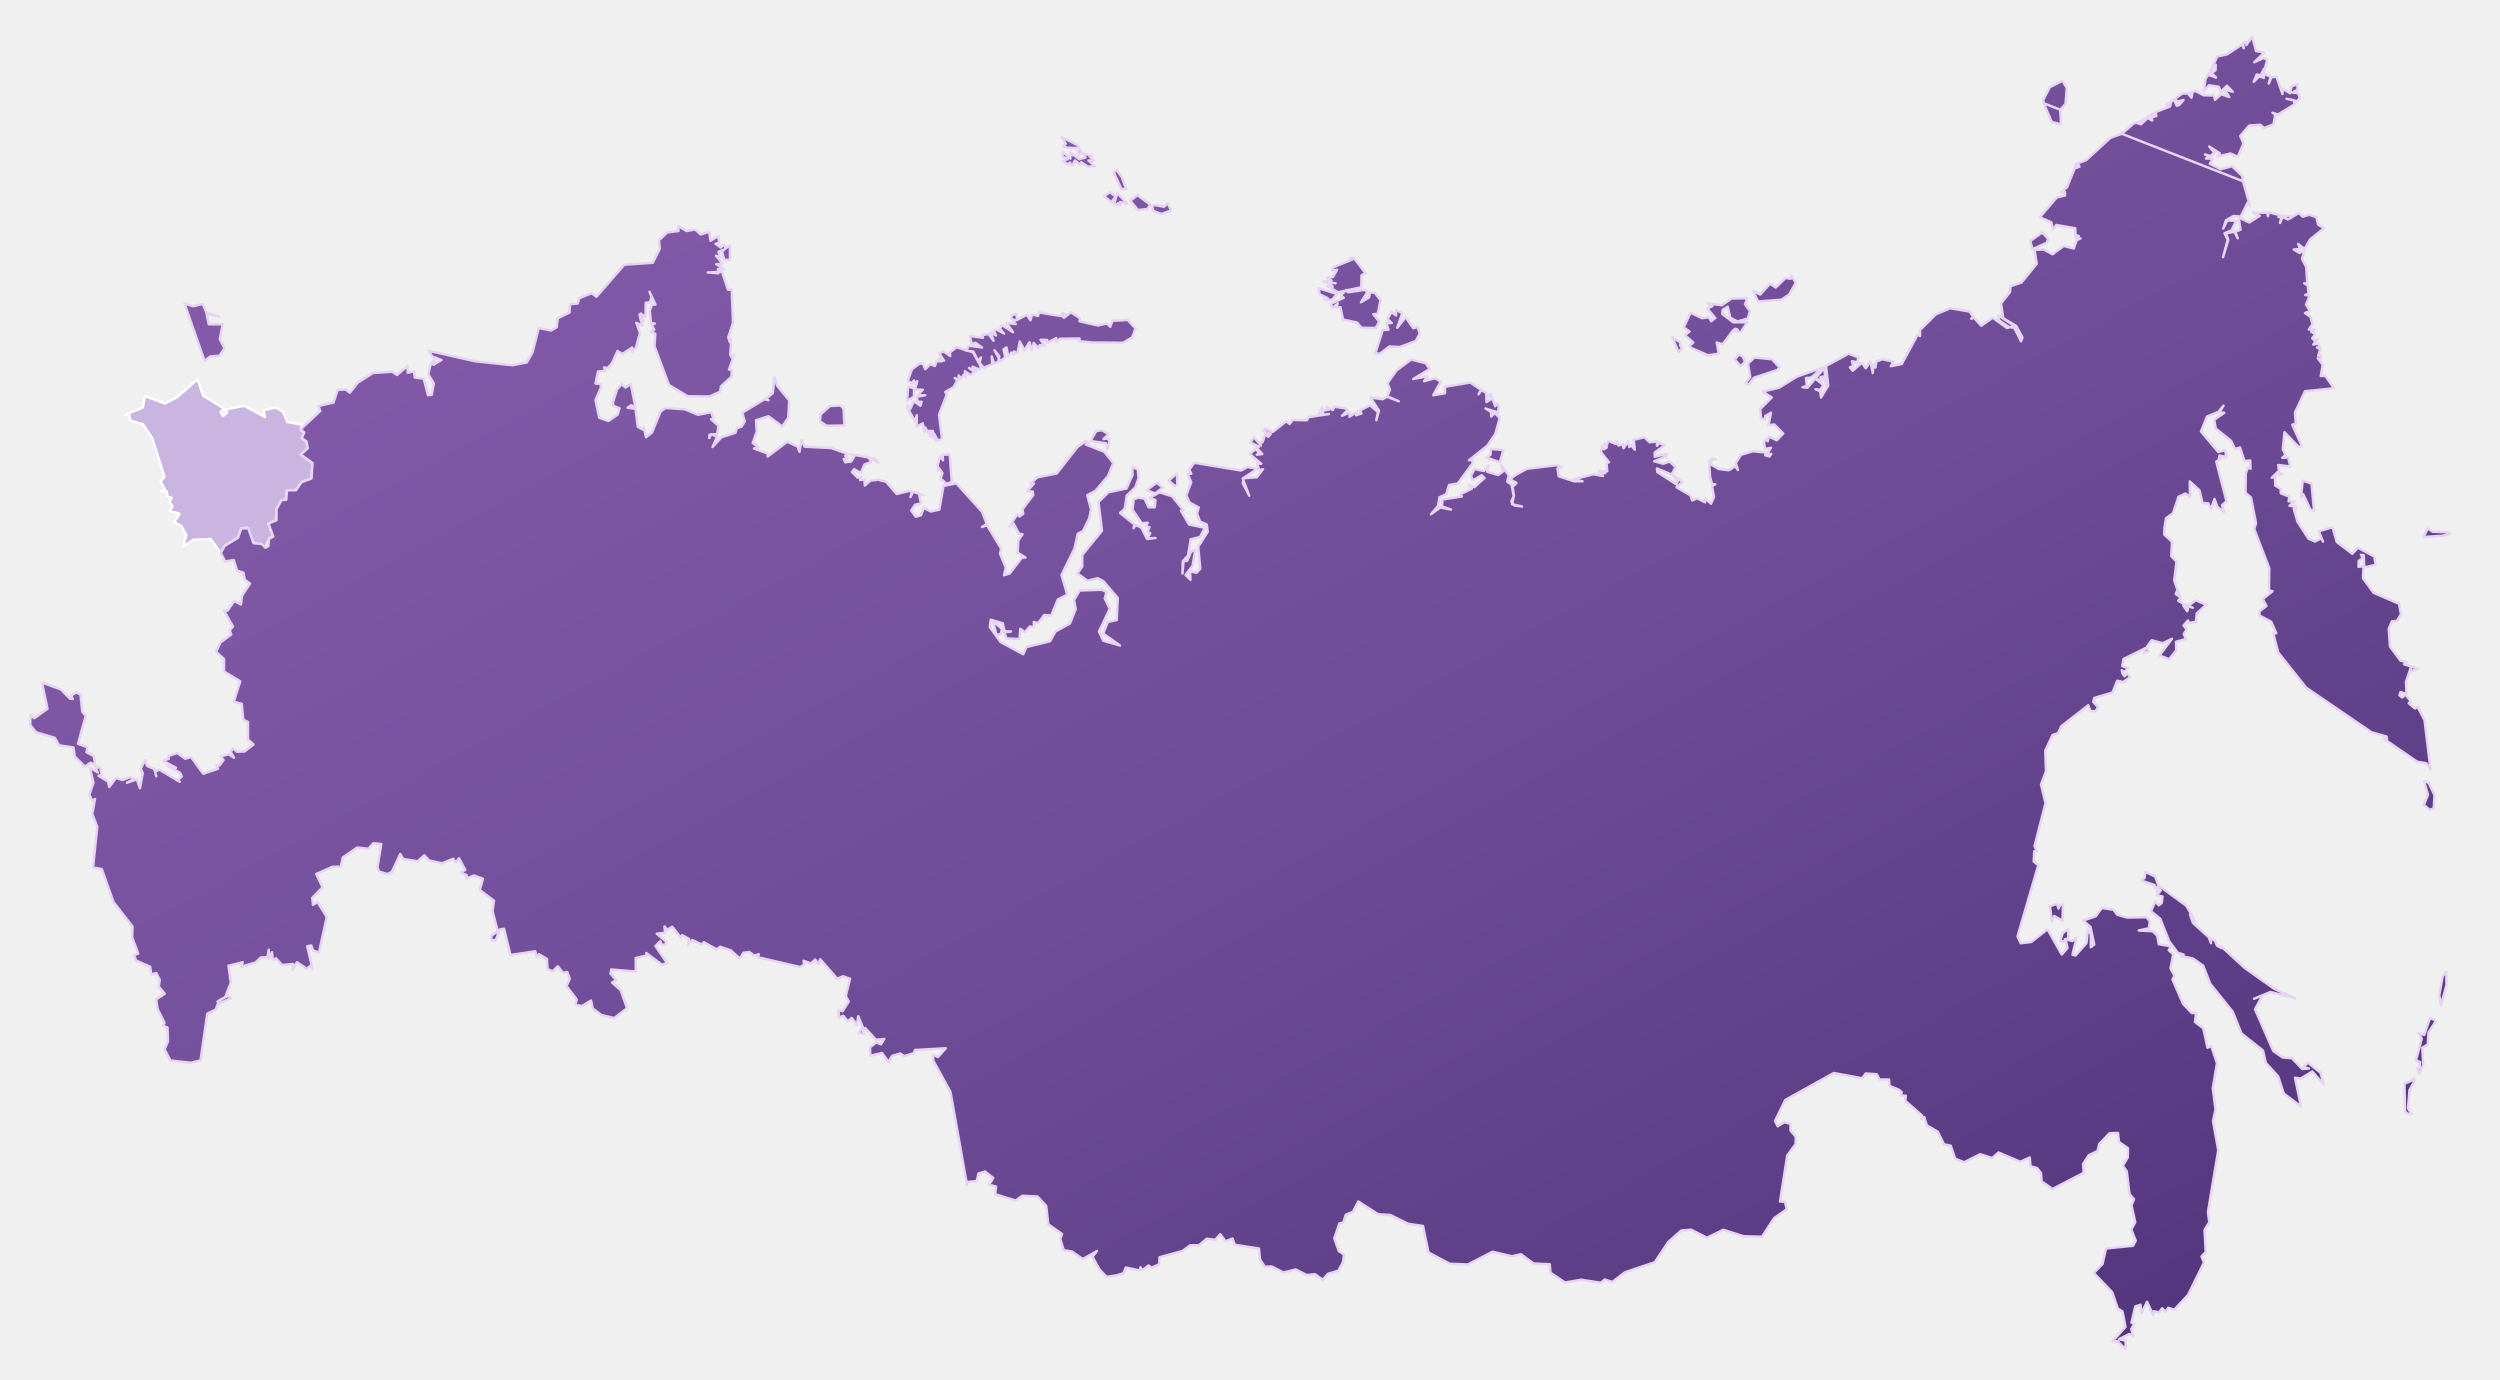
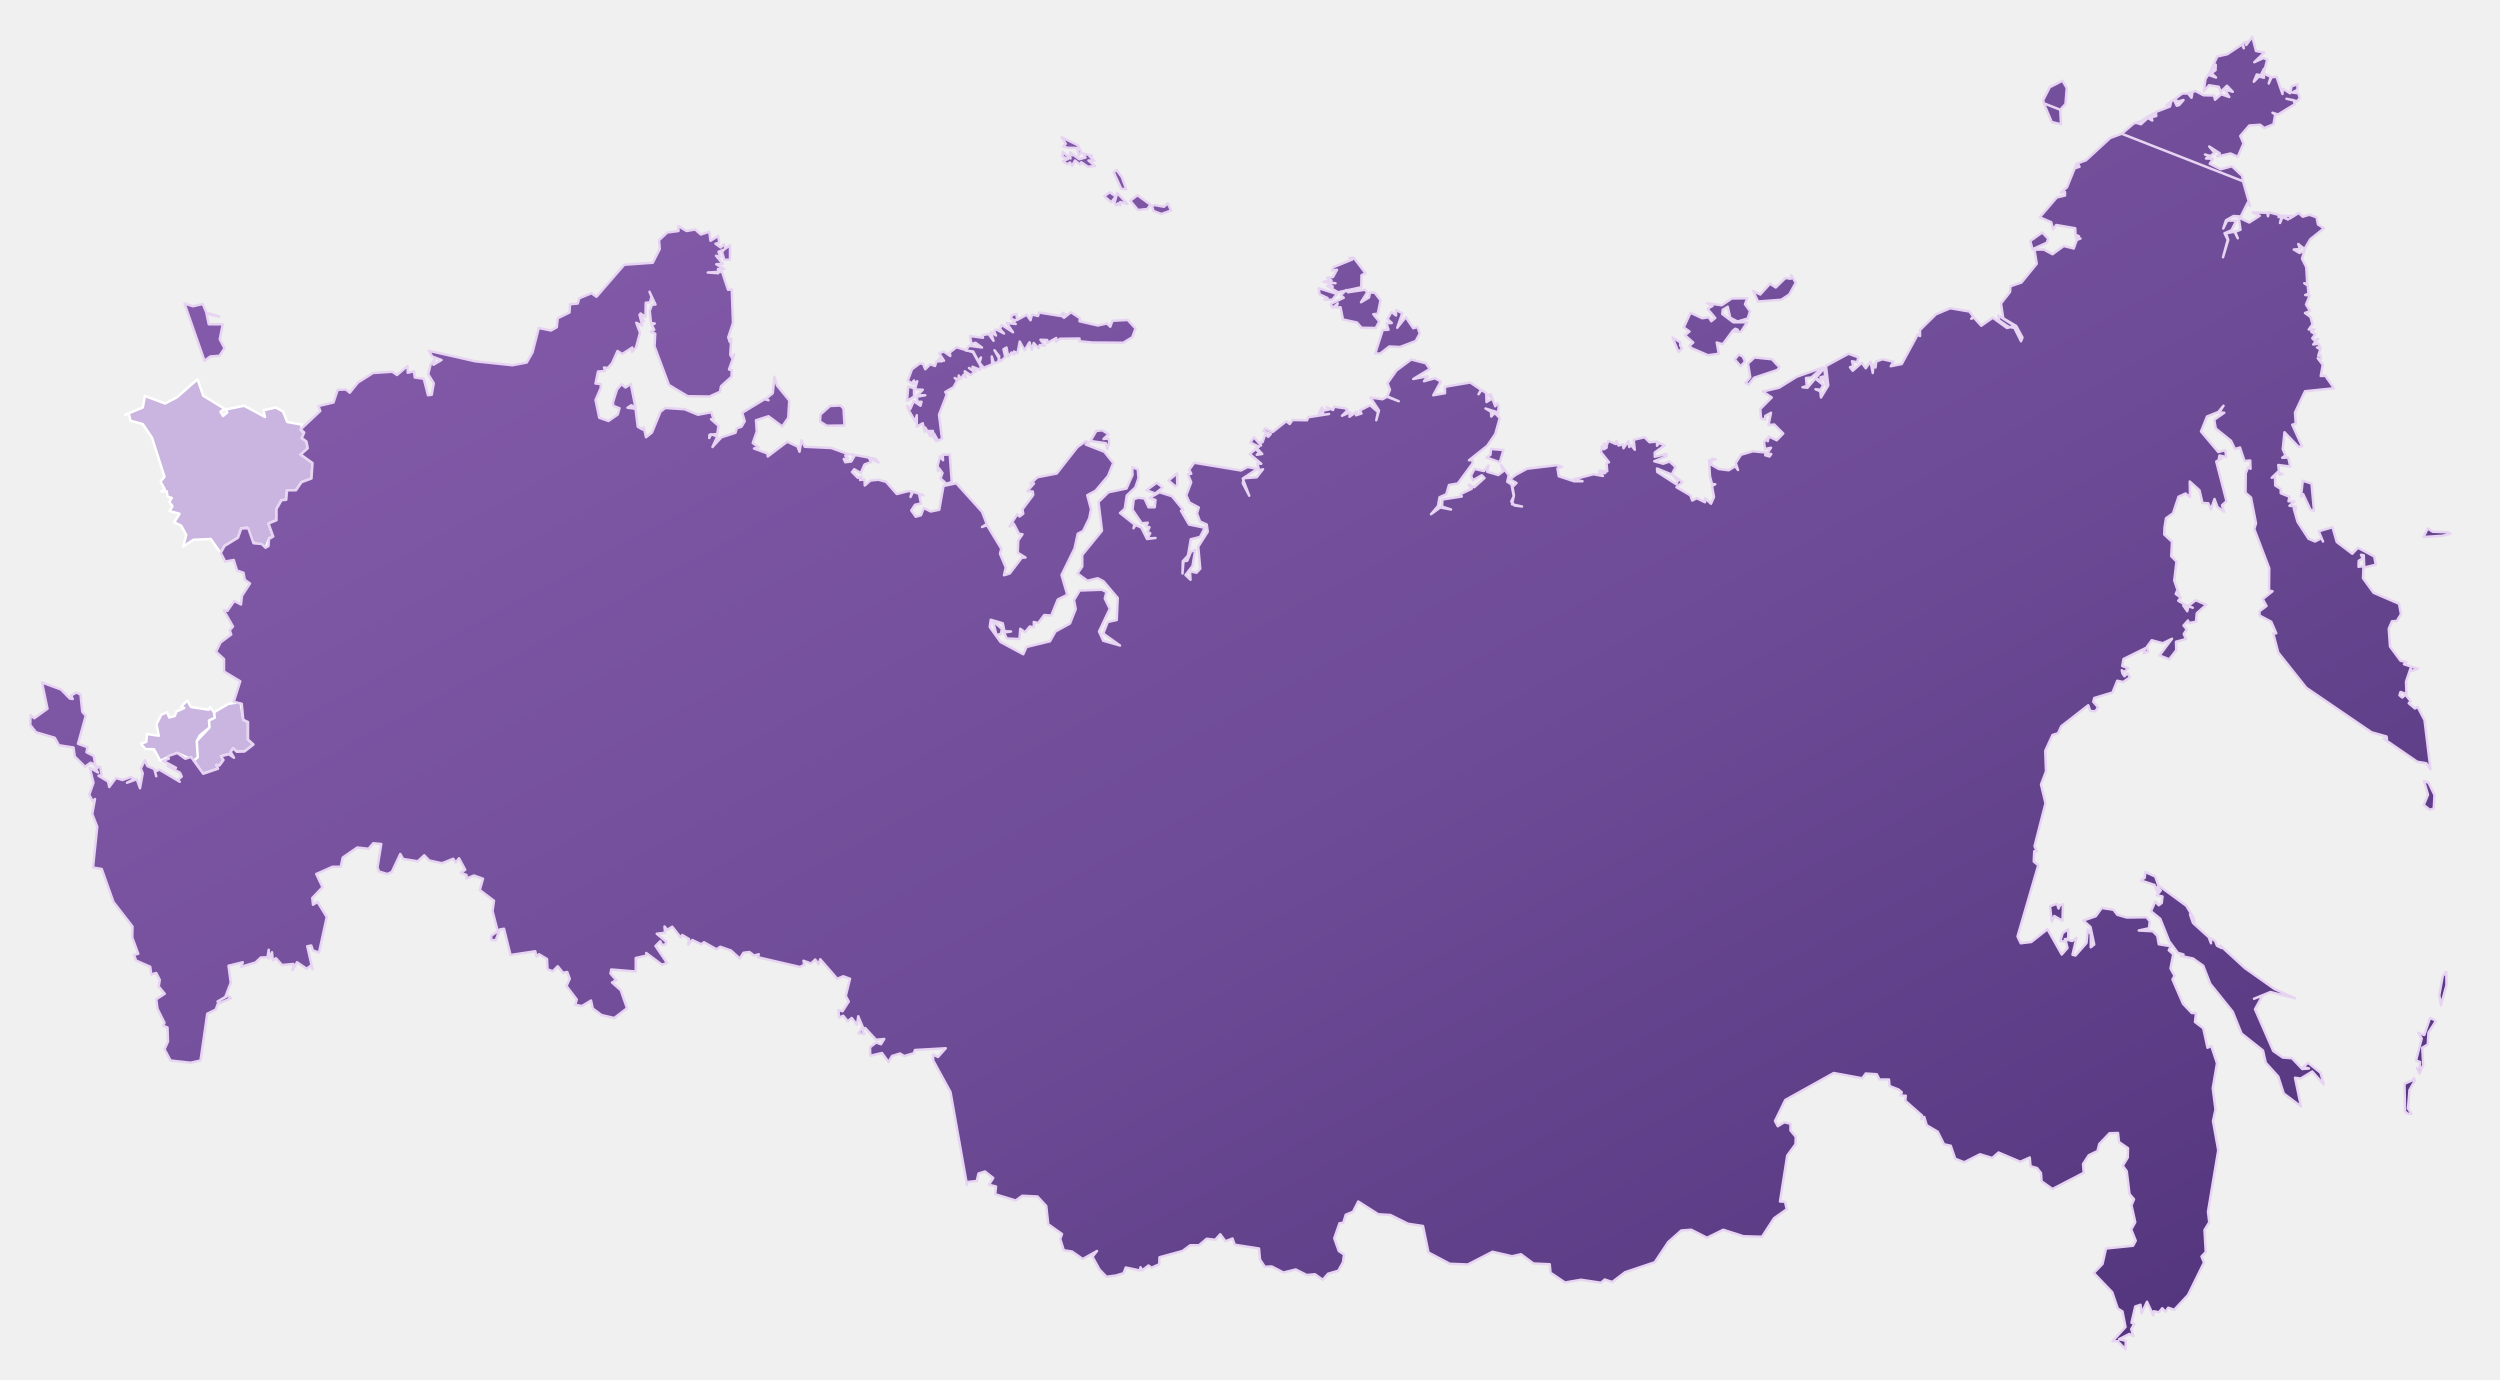
<svg xmlns="http://www.w3.org/2000/svg" viewBox="0 0 1000 552">
  <defs>
    <linearGradient id="g" x1="0" y1="0" x2="1" y2="1">
      <stop offset="0" stop-color="#8a5fb0" />
      <stop offset=".55" stop-color="#6f4c97" />
      <stop offset="1" stop-color="#4f327a" />
    </linearGradient>
  </defs>
  <path d="M50.1,165.9 57.1,163.0 58.0,158.4 66.0,161.4 70.8,158.9 79.0,151.7 81.3,158.3 89.8,163.5 88.2,164.7 89.2,166.4 90.9,165.0 90.3,163.8 97.7,162.3 106.0,166.8 105.4,164.1 110.3,163.0 113.2,164.6 114.9,168.8 120.9,169.9 120.3,171.9 121.9,173.5 120.7,175.2 122.6,176.6 123.1,179.5 120.3,181.8 125.0,185.2 124.6,191.4 120.6,192.9 118.4,196.1 114.8,196.1 114.5,199.9 112.6,200.1 110.6,203.6 110.6,208.1 107.4,209.4 109.3,214.7 107.7,215.3 106.2,219.1 100.9,216.8 98.9,211.1 96.5,211.4 95.2,215.1 89.8,218.4 88.3,221.2 84.3,215.6 77.4,215.9 73.3,218.6 74.5,214.0 72.5,210.3 69.7,208.9 71.8,205.5 67.8,204.4 69.0,202.5 67.7,200.7 68.7,199.2 67.0,198.6 66.7,196.5 64.5,196.6 65.9,195.7 64.2,192.6 65.8,190.7 60.8,175.1 57.1,169.6 52.2,168.3 51.5,165.4 50.1,165.9Z" fill="#c9b5e0" stroke="#fff" stroke-width="1" stroke-linejoin="round" />
+   <path d="M77.6,304.2 70.9,301.2 64.1,304.3 61.6,299.7 58.1,299.6 56.4,297.4 58.5,296.8 58.8,293.6 63.5,294.3 62.6,289.7 64.5,285.9 66.8,284.9 67.7,287.0 69.9,286.4 70.6,284.6 73.7,283.2 72.5,282.6 74.9,280.2 76.4,282.8 83.5,283.9 84.0,282.8 85.7,285.1 85.9,287.1 83.6,288.2 83.8,291.0 78.7,296.4 79.1,302.9 77.6,304.2ZM96.2,280.7 97.3,287.9 99.2,288.8 99.2,295.8 101.4,297.8 97.8,300.6 94.7,300.7 93.2,299.3 92.3,300.8 93.6,303.1 91.5,301.7 88.4,302.5 89.4,304.0 87.8,306.2 86.6,306.0 87.2,307.5 81.0,309.5 77.6,304.2 79.1,302.9 78.7,296.5 79.9,294.2 83.8,291.0 83.6,288.2 85.9,287.1 85.6,284.9 91.3,281.6 96.2,280.7Z" fill="#c9b5e0" stroke="#fff" stroke-width="1" stroke-linejoin="round" />
  <path d="M446.4,510.2 442.6,510.7 439.8,507.8 437.0,502.7 438.8,500.4 433.1,503.6 428.8,500.6 425.5,500.1 424.1,495.6 424.8,493.6 419.3,489.7 418.5,482.4 415.0,478.6 408.9,478.3 406.3,480.2 398.1,477.7 398.4,474.6 395.6,473.9 397.3,471.2 394.0,468.6 391.4,469.4 390.7,472.4 386.9,472.8 386.8,474.0 380.2,436.8 373.3,424.2 373.2,421.8 375.2,422.8 378.3,419.3 366.0,420.0 365.5,421.3 361.7,422.4 360.0,421.4 356.8,422.4 355.4,424.8 352.8,421.2 348.1,422.3 348.0,418.9 350.5,417.0 352.4,417.7 353.7,415.6 350.4,415.9 346.1,411.2 344.8,411.9 345.7,413.6 343.3,413.3 345.1,410.8 343.3,406.5 342.8,409.9 340.7,407.2 339.1,408.5 337.3,406.3 335.6,407.0 335.4,404.0 337.0,404.5 339.5,400.6 338.3,398.4 340.0,391.5 337.3,390.5 334.9,391.5 328.1,383.7 327.4,385.7 326.1,383.8 324.4,385.4 321.4,384.3 321.7,385.9 320.0,386.8 303.2,382.9 303.5,381.7 301.6,382.2 299.8,380.8 297.4,381.1 295.9,383.4 292.4,380.2 288.1,378.7 286.6,379.7 281.6,376.9 280.5,377.7 276.9,376.0 275.3,377.8 275.6,375.6 272.9,374.0 272.3,375.0 268.9,370.7 266.9,371.9 265.8,370.6 266.0,373.1 262.7,373.5 266.5,376.7 266.2,377.8 264.8,378.0 264.1,376.5 262.2,378.4 266.8,385.2 264.8,385.9 258.5,381.2 258.7,382.2 254.3,383.2 254.3,388.6 244.5,387.8 244.2,389.4 246.5,392.1 244.8,393.0 248.3,396.1 250.8,403.3 245.7,407.2 240.6,406.0 237.1,403.4 236.4,400.2 232.8,402.4 230.1,401.9 230.7,399.8 226.6,394.4 227.9,391.5 226.9,388.8 225.2,389.1 223.1,386.5 221.1,388.5 219.0,387.7 218.8,383.6 215.6,381.7 214.6,382.7 214.1,380.5 204.2,382.0 201.6,371.5 199.9,371.8 198.3,376.1 196.5,376.0 196.5,374.3 199.1,372.5 197.0,364.4 197.6,360.3 191.9,356.0 193.2,351.5 189.6,350.2 186.6,351.4 186.6,350.0 184.3,349.1 186.1,347.9 183.6,343.3 182.3,345.0 181.3,343.5 176.8,345.3 171.7,344.2 169.7,342.1 167.1,344.5 161.3,343.6 160.1,341.6 156.7,348.8 154.9,349.6 151.6,348.6 151.0,347.0 152.5,337.6 149.3,337.3 147.4,339.5 142.9,339.0 137.1,343.0 136.3,346.7 133.0,346.7 126.5,349.6 129.0,354.9 124.9,359.2 125.2,361.9 127.0,360.8 130.7,366.8 127.6,381.0 125.2,380.2 124.5,378.2 122.9,378.5 125.0,387.7 124.6,386.0 122.7,387.5 118.8,384.9 117.0,388.1 117.3,385.6 112.8,386.0 110.4,383.3 109.1,384.1 108.8,380.9 107.5,383.5 107.5,379.9 107.0,382.9 104.3,383.0 102.2,385.0 96.5,386.7 97.1,384.9 91.4,386.3 92.3,393.1 90.1,398.8 87.0,400.6 91.2,398.3 92.4,399.3 87.1,401.6 86.3,403.8 82.9,405.5 80.2,424.2 76.3,425.1 68.2,424.2 65.8,419.7 67.2,416.6 67.0,411.0 65.2,410.3 65.8,409.1 63.0,403.5 62.5,399.7 65.9,397.5 63.5,394.6 63.9,391.9 62.5,389.2 60.5,389.8 60.1,386.7 54.4,384.2 53.6,381.9 55.3,381.5 52.9,375.0 53.0,370.6 45.4,360.8 40.7,347.6 37.2,347.0 38.9,330.7 36.9,325.6 38.0,319.6 37.1,320.5 35.7,317.9 37.4,313.1 35.9,307.1 39.2,309.0 38.3,307.7 39.3,306.9 38.0,306.5 40.1,306.8 40.7,310.0 39.4,310.3 43.2,312.6 43.7,314.8 46.4,311.2 49.0,312.0 52.4,310.8 53.6,311.6 50.8,313.1 54.7,311.7 56.0,315.3 57.1,309.3 56.3,307.4 58.0,304.1 58.9,306.4 61.7,307.6 62.5,310.5 62.0,308.6 63.8,307.9 71.9,312.7 71.0,312.1 72.7,310.6 72.0,309.1 67.1,306.4 70.4,307.1 65.2,304.3 67.5,303.5 67.3,302.4 70.9,301.2 74.1,303.5 76.4,302.8 81.3,309.5 87.2,307.5 86.6,306.0 87.8,306.2 89.4,304.0 88.4,302.5 91.5,301.7 93.6,303.1 92.3,300.8 93.2,299.3 94.7,300.7 97.8,300.6 101.4,297.8 99.2,295.8 99.2,288.8 97.3,287.9 96.7,281.5 93.5,280.7 96.1,272.5 89.6,268.6 89.6,263.6 86.4,260.7 88.2,257.0 92.5,253.8 91.9,252.1 93.2,250.6 89.5,244.1 91.0,244.3 93.7,240.4 96.4,241.8 96.8,238.3 100.0,233.4 97.9,231.9 97.4,229.1 94.8,228.2 93.5,224.0 90.1,224.6 88.3,221.2 89.8,218.4 95.2,215.1 96.5,211.4 99.3,211.3 101.4,217.3 104.7,217.6 106.2,219.1 107.4,218.4 107.6,215.6 109.3,214.6 107.4,209.4 110.6,208.1 110.6,203.6 112.6,200.1 114.5,199.9 114.8,196.1 118.4,196.1 120.6,192.9 124.6,191.4 125.0,185.2 120.3,181.8 123.1,179.3 122.6,176.6 120.7,175.2 121.7,173.0 120.3,171.7 128.1,164.4 127.4,162.4 133.4,161.0 135.1,155.9 138.4,155.8 139.9,157.1 143.2,153.0 149.2,149.2 156.9,148.7 158.8,150.0 163.0,146.4 163.1,149.1 165.6,148.5 165.9,151.0 169.5,151.5 171.2,158.1 172.7,157.9 173.5,153.3 171.3,149.7 172.2,145.9 173.8,143.8 173.4,145.9 176.6,144.0 172.9,142.6 171.5,140.3 190.0,144.5 205.0,146.1 210.7,145.0 213.0,141.0 215.5,131.2 220.4,132.2 222.7,130.9 223.1,127.3 227.8,125.0 228.0,121.7 231.1,121.4 231.7,119.3 236.6,117.3 238.6,118.7 249.7,105.9 261.1,105.1 263.9,99.6 263.6,96.1 266.9,93.0 271.4,92.4 271.3,90.4 274.6,92.4 278.1,91.8 280.3,93.8 283.7,92.7 284.2,96.3 287.3,94.4 287.7,97.1 286.2,97.5 288.3,99.0 289.6,97.7 290.2,99.4 292.0,98.1 292.0,103.9 289.7,103.9 288.8,100.7 289.7,99.8 287.4,100.7 288.1,102.9 286.4,102.3 289.1,105.5 286.5,105.7 289.7,107.6 287.2,107.6 287.3,109.3 283.1,109.0 288.8,108.7 291.2,115.9 292.7,115.8 293.2,129.2 291.3,134.9 291.9,136.8 292.5,135.5 292.1,141.9 292.7,143.0 293.7,141.8 291.6,147.8 292.7,148.0 292.6,150.7 288.4,154.5 288.0,156.7 283.8,158.6 275.1,158.5 267.6,154.0 261.8,138.5 262.1,133.5 260.3,132.6 261.7,131.9 260.7,130.0 261.9,129.4 260.4,129.2 259.9,124.3 260.8,121.9 262.2,121.8 259.8,116.7 260.6,118.7 260.0,120.9 258.3,121.1 258.2,126.7 256.2,125.4 257.5,128.5 255.8,125.9 256.9,130.2 254.5,129.1 256.0,133.1 254.4,139.0 252.8,140.8 252.9,139.0 248.9,141.6 247.0,140.4 244.8,145.3 243.1,147.2 241.6,147.0 242.1,148.4 239.2,148.6 238.2,153.4 240.3,153.6 240.3,155.2 238.2,160.0 239.7,167.1 243.4,168.4 247.1,165.8 247.8,163.3 245.3,162.3 245.2,160.9 246.8,155.8 248.6,153.7 250.2,155.0 252.3,153.6 254.2,163.0 252.5,162.1 251.0,163.1 254.2,163.5 255.1,170.7 257.0,171.8 257.5,170.9 258.4,174.9 260.8,173.0 264.2,164.7 266.1,163.2 273.9,163.7 279.2,165.9 284.5,164.9 285.4,167.5 284.4,167.7 287.4,170.3 286.9,173.6 283.8,173.9 283.7,175.2 284.5,173.7 286.9,174.6 285.0,178.8 288.6,174.9 294.2,173.1 294.7,171.3 296.6,170.7 297.9,168.5 296.9,165.1 305.8,159.7 307.4,160.1 306.4,159.5 309.1,157.3 309.8,150.7 310.8,154.2 315.7,160.2 315.3,167.1 312.9,170.6 307.4,166.5 302.4,168.1 302.7,172.6 301.1,177.2 303.4,178.9 301.6,179.4 307.0,181.4 307.1,182.6 314.9,176.7 319.0,178.6 319.8,180.7 320.6,176.1 321.9,178.7 332.5,179.2 339.4,181.7 338.1,182.3 339.2,183.4 337.5,183.6 338.1,184.9 340.5,184.6 341.8,182.4 340.4,181.7 350.1,183.5 351.4,185.0 347.4,182.9 348.5,184.8 345.8,185.8 344.3,189.2 341.7,187.7 340.8,188.8 343.1,191.1 344.7,190.7 344.0,192.0 345.8,191.8 345.9,194.2 348.2,192.2 351.3,191.9 354.4,192.7 358.7,197.6 363.5,196.4 364.8,196.7 364.2,198.8 365.2,196.7 369.4,198.1 367.7,198.0 368.4,201.4 366.0,201.9 364.5,204.2 366.3,206.7 368.4,206.1 369.5,203.2 372.3,204.6 375.7,203.9 377.4,194.4 382.5,193.3 392.8,204.7 394.7,209.6 392.8,210.8 394.8,210.1 400.5,219.5 400.0,221.5 402.3,227.0 401.6,230.1 403.9,229.4 408.7,223.1 410.2,223.0 407.1,221.1 407.3,216.2 409.0,213.7 407.6,213.5 405.5,209.5 403.8,210.6 406.9,205.7 407.8,206.6 409.3,205.5 409.0,203.7 413.3,198.0 413.1,196.6 410.9,196.5 413.6,193.4 412.2,193.4 415.0,190.9 422.7,189.4 431.0,178.8 434.4,176.4 435.5,177.1 434.3,177.8 441.7,180.7 445.3,185.2 443.2,190.4 438.2,196.3 434.9,198.1 436.4,203.7 435.7,207.3 433.2,212.4 431.1,213.5 429.8,219.4 424.6,230.0 426.9,237.9 423.1,239.8 420.5,246.2 417.7,246.0 415.3,249.2 413.5,248.8 413.6,250.9 411.9,250.6 410.0,252.9 408.1,251.5 407.8,255.6 402.7,255.4 401.6,253.0 404.4,252.6 401.8,252.5 401.1,249.3 396.3,247.9 395.9,250.8 400.2,256.8 409.3,261.7 410.6,258.8 420.0,256.5 422.2,252.6 428.0,249.4 430.3,243.6 429.6,240.0 431.9,236.2 440.7,235.9 442.6,236.8 441.9,239.4 443.9,243.5 439.6,252.6 441.3,256.3 448.0,258.2 441.3,253.4 443.1,248.8 446.7,248.0 447.1,239.2 441.4,232.5 439.1,231.3 435.0,232.3 431.0,229.4 432.9,226.6 432.9,222.0 440.8,212.3 439.4,200.8 443.4,196.9 450.6,195.4 453.0,190.0 452.9,186.9 455.1,187.7 455.4,191.3 454.1,195.0 450.7,198.2 449.9,203.5 448.0,205.2 453.8,209.8 453.4,211.3 454.2,210.0 456.5,211.0 458.8,215.6 462.2,215.2 459.0,215.4 460.1,213.3 459.0,212.7 459.8,210.9 458.3,210.5 459.1,209.1 456.7,209.3 453.0,203.9 453.5,199.7 455.3,199.1 457.8,199.4 459.4,202.9 461.9,202.9 462.2,200.0 459.8,199.2 463.8,196.9 468.8,198.5 473.3,204.0 472.4,204.3 475.6,209.8 481.9,211.1 480.0,214.8 476.3,215.7 475.2,222.2 473.1,224.5 473.0,229.4 473.4,224.5 474.9,224.3 476.4,220.7 478.1,219.9 477.0,226.4 474.2,230.0 476.2,231.9 476.0,228.5 478.6,229.1 480.1,227.5 479.3,218.7 483.1,212.7 482.7,209.8 480.0,208.6 478.8,205.4 479.5,203.0 475.8,201.0 474.5,198.1 476.5,192.9 475.1,189.7 476.5,189.5 475.7,187.9 477.7,185.1 496.4,188.2 499.0,186.8 503.0,187.5 497.1,191.4 499.7,198.3 497.1,193.3 497.5,191.3 502.7,190.9 505.2,187.7 503.7,188.1 502.9,185.4 504.5,185.5 499.9,181.6 502.2,179.7 503.8,181.0 502.7,181.9 504.9,181.6 502.6,179.1 503.6,178.7 500.1,177.0 501.6,174.9 504.4,178.2 503.9,176.9 505.0,176.9 506.1,173.7 507.3,174.7 508.3,173.6 505.4,172.4 506.0,171.4 509.1,172.8 514.5,168.5 515.9,169.6 517.0,168.0 522.8,168.1 523.3,166.9 531.6,165.6 529.4,165.9 529.1,164.5 527.6,165.4 528.7,163.0 529.6,164.2 531.6,163.8 530.6,162.8 533.2,164.0 533.7,162.7 538.0,163.3 539.1,164.0 536.8,166.3 540.1,164.9 539.8,166.7 542.6,164.7 542.4,166.1 544.6,165.4 543.9,164.2 548.0,162.1 551.2,164.8 550.5,168.1 551.6,164.2 548.2,159.0 553.0,159.7 554.8,158.7 559.5,160.5 554.9,158.5 556.0,155.9 555.0,153.3 558.6,148.2 564.5,143.8 570.3,145.3 571.9,147.6 565.3,151.6 571.0,150.5 569.6,152.5 574.0,151.3 576.3,152.6 573.3,158.1 578.0,157.3 578.0,154.7 588.1,153.0 592.4,155.9 591.4,157.7 592.6,156.0 594.5,157.2 594.6,160.8 596.8,159.5 595.3,158.0 596.3,157.7 598.1,162.5 598.9,161.3 599.5,162.3 599.1,166.3 599.0,164.9 594.2,163.4 596.4,164.7 596.5,166.6 597.9,165.2 599.9,167.2 598.1,173.6 594.9,178.3 587.6,184.1 589.1,184.0 589.0,185.4 583.1,193.4 579.6,194.0 578.5,197.7 575.8,198.9 575.2,202.4 572.4,205.7 576.1,203.0 580.4,203.8 576.8,202.6 577.0,199.8 584.7,198.6 584.3,197.6 588.7,195.5 587.5,193.9 589.7,194.9 593.8,191.2 592.7,190.1 589.2,192.1 588.4,190.3 589.8,187.6 593.6,188.4 595.4,186.2 594.9,188.7 599.3,190.0 601.3,188.5 600.4,186.0 603.5,190.1 602.9,192.7 604.6,193.8 605.5,198.5 604.8,201.7 608.8,202.6 605.8,202.2 604.5,200.6 605.6,198.3 605.0,194.8 606.6,193.2 604.0,191.7 606.2,190.0 610.8,187.5 622.5,186.1 624.9,186.7 623.0,187.4 623.5,190.5 629.6,192.5 633.0,192.5 629.6,191.7 637.4,189.7 641.2,190.4 639.5,189.4 642.1,189.2 639.7,188.3 642.9,188.5 642.6,185.2 643.6,184.9 640.4,180.9 640.8,178.4 641.6,179.7 642.7,179.0 641.6,177.4 642.7,178.2 643.3,176.3 646.3,177.6 646.5,176.4 647.4,178.2 649.2,177.8 649.4,179.3 651.3,176.5 651.7,178.8 652.5,178.1 653.9,179.9 653.5,175.9 657.8,174.9 659.8,176.9 662.8,176.6 662.8,178.3 663.7,177.2 665.8,178.2 661.9,181.0 661.9,182.7 666.6,181.6 666.6,182.5 661.7,184.5 665.3,185.5 667.8,184.6 670.2,186.8 668.7,189.8 662.8,187.4 662.9,188.8 670.5,193.7 671.1,192.4 669.4,190.2 673.0,192.8 670.6,194.9 676.1,198.1 676.9,200.2 678.7,199.3 682.0,200.9 682.0,199.3 684.4,201.5 685.6,198.8 684.8,194.4 686.1,193.7 684.8,193.6 684.0,190.6 683.6,184.2 686.3,183.7 684.7,183.5 684.4,185.8 687.5,187.6 691.5,188.1 694.1,186.5 695.2,188.0 694.3,185.2 696.4,181.9 701.2,180.5 706.3,181.0 706.1,182.1 707.8,182.6 708.5,181.6 706.8,181.5 708.4,179.1 706.0,179.6 705.6,176.8 706.8,175.5 707.1,176.5 707.5,174.6 710.7,176.1 713.3,173.4 709.7,169.8 707.4,170.0 708.4,165.1 706.1,166.4 706.1,167.9 704.4,167.3 704.1,163.6 708.7,159.0 705.1,156.6 711.6,155.1 718.7,150.7 729.1,147.0 724.5,151.0 722.4,151.2 722.7,154.4 721.0,154.9 723.0,155.1 729.7,147.2 730.5,154.3 729.4,150.6 728.2,150.9 728.7,152.2 726.1,151.4 729.3,154.0 728.2,155.9 726.2,155.7 728.1,156.5 728.4,159.0 731.3,154.2 730.4,146.4 739.4,141.5 743.3,142.9 742.9,144.9 740.8,144.5 741.3,146.4 740.0,146.9 741.1,148.3 744.7,145.1 746.3,147.3 748.2,144.6 749.1,149.2 749.4,145.7 750.2,147.0 750.5,144.6 753.0,143.7 757.4,144.7 756.3,146.5 760.7,145.6 767.1,133.8 768.0,134.4 768.0,132.0 774.4,125.7 780.1,123.3 787.8,124.6 789.3,126.7 788.5,127.5 789.5,127.0 792.5,130.3 797.1,127.1 802.8,131.2 805.4,130.5 808.4,136.5 809.0,135.0 806.5,130.4 801.3,127.3 800.4,121.4 804.0,116.8 804.2,114.5 808.6,113.0 814.7,105.5 813.8,99.9 817.5,99.8 821.0,101.7 825.5,98.4 829.5,99.4 830.7,96.0 832.2,95.4 830.5,95.4 830.3,94.3 831.6,94.5 830.2,93.9 830.1,91.3 822.5,90.0 821.2,91.7 820.5,88.9 815.9,86.9 822.7,79.0 826.0,78.2 826.0,76.8 824.3,77.0 826.8,74.9 829.9,67.3 831.8,66.7 831.3,65.7 830.0,67.0 830.6,65.5 834.4,64.1 844.1,55.2 848.7,53.5 897.2,72.5 900.0,82.3 899.1,81.0 896.3,86.6 893.4,86.4 890.4,88.1 889.3,91.4 890.9,88.2 894.5,88.3 892.6,92.1 889.8,93.3 891.1,95.9 889.2,102.9 891.3,96.0 890.4,93.3 893.8,92.7 895.1,95.3 894.1,92.7 896.2,91.9 895.5,87.0 899.7,89.0 903.9,86.3 901.1,85.0 906.9,85.1 907.2,86.5 907.5,84.9 912.4,86.2 911.4,86.8 912.6,86.7 912.0,89.2 913.0,86.8 915.2,87.8 912.8,86.3 916.7,86.4 915.9,87.4 919.5,85.2 921.1,86.7 923.7,85.9 926.6,86.9 927.2,89.8 929.6,91.3 924.1,95.7 921.8,99.6 919.3,97.6 920.0,99.6 917.5,99.8 919.8,101.2 921.8,100.1 920.8,103.5 922.5,106.8 922.9,113.6 921.7,113.3 923.1,114.2 923.4,117.5 922.1,118.0 923.9,118.2 922.4,121.8 924.0,124.4 922.0,125.2 924.2,126.8 925.0,129.7 923.5,131.8 925.8,131.7 924.5,132.7 926.1,133.7 924.9,135.3 925.9,136.3 927.2,135.5 925.3,137.8 927.3,137.5 928.2,139.1 926.8,139.0 928.1,139.7 927.3,142.3 928.3,142.2 928.3,143.8 927.1,143.3 929.1,145.9 928.3,150.4 930.1,150.3 933.6,155.3 922.0,156.5 918.0,165.0 918.3,169.5 916.9,169.9 920.8,178.5 919.4,178.7 913.8,172.9 913.1,179.7 914.2,182.1 912.9,183.1 915.3,183.0 916.1,186.6 911.3,186.0 911.7,189.3 913.0,189.6 911.8,190.0 911.5,188.4 908.7,191.1 910.0,190.7 910.1,194.2 912.3,195.6 912.3,197.3 915.8,198.7 915.4,200.5 917.8,200.6 915.8,202.3 918.3,202.6 918.2,204.1 917.5,203.4 919.0,208.7 923.4,215.5 926.0,216.6 928.6,215.3 929.2,216.6 927.5,212.5 933.0,210.9 934.7,216.8 940.9,221.5 943.2,219.1 949.7,222.6 950.3,225.9 945.7,227.0 945.5,222.1 944.4,221.9 945.1,223.4 943.5,224.3 943.4,226.7 945.4,226.5 945.2,231.3 949.4,237.1 959.6,241.5 960.4,245.7 958.7,248.4 956.8,248.5 955.5,251.5 956.0,258.6 960.2,264.3 962.6,264.8 961.6,265.7 967.2,267.5 964.7,268.4 964.2,267.4 962.4,272.7 962.6,277.6 960.2,276.8 959.8,278.1 960.9,279.0 962.2,277.9 964.3,280.5 963.5,281.3 966.0,283.4 967.0,282.7 969.8,288.0 972.2,307.7 970.5,305.3 966.9,304.7 953.5,295.5 954.8,295.6 954.6,294.6 948.6,292.9 922.5,275.1 911.3,261.0 909.3,253.4 910.5,253.3 908.5,248.7 903.8,246.2 903.8,244.5 906.6,242.4 905.1,239.6 909.0,236.5 907.6,236.2 907.7,227.3 901.7,211.6 902.4,209.3 900.4,199.0 898.2,197.1 898.3,189.3 899.3,186.8 900.2,187.5 900.1,184.2 897.8,184.4 896.0,179.0 894.0,179.6 892.4,176.3 886.3,171.4 885.7,167.9 889.7,165.1 887.7,165.0 889.4,162.3 887.3,164.8 882.8,166.6 880.4,172.6 887.3,180.8 890.1,180.1 890.5,182.8 887.8,182.2 887.5,183.7 888.7,183.4 886.5,184.6 890.6,200.5 888.8,202.1 889.6,204.7 887.0,202.8 885.8,199.6 884.4,203.7 883.3,201.3 881.0,201.2 879.8,196.1 875.9,192.6 876.0,198.8 874.2,197.4 871.4,198.7 869.2,205.3 866.4,207.3 865.8,211.0 865.7,213.8 868.8,216.7 868.5,222.5 870.6,224.6 869.7,232.2 871.8,238.3 870.7,236.6 870.3,237.6 872.3,239.0 871.3,240.3 874.8,242.3 873.3,242.2 874.9,244.5 875.4,242.5 877.1,243.1 875.4,242.3 878.3,240.1 882.5,241.9 878.7,245.3 878.4,248.7 875.5,249.2 875.2,248.2 873.4,250.2 874.7,251.8 873.5,253.6 874.4,255.6 870.4,256.7 870.5,260.1 867.7,263.7 863.8,262.2 868.8,255.5 865.1,257.3 860.7,256.1 858.7,258.8 859.3,260.6 857.5,261.3 858.1,259.3 849.4,263.6 848.9,266.4 851.3,267.3 849.7,268.8 848.7,268.1 849.0,269.4 849.8,270.5 851.0,269.3 852.0,270.9 849.3,272.8 846.9,272.3 845.0,277.0 837.7,279.2 837.3,280.7 839.2,282.9 838.2,284.5 836.1,284.4 835.3,282.1 824.5,290.5 823.2,293.3 821.0,294.0 818.1,300.3 818.4,308.5 816.4,313.8 818.2,321.3 813.8,338.5 814.8,340.6 813.7,340.5 813.5,344.6 815.3,346.1 807.0,374.6 808.3,377.3 812.5,376.8 819.0,371.7 824.7,381.8 827.0,379.2 826.4,376.7 824.1,376.4 825.1,373.2 827.3,371.7 827.3,375.4 825.9,375.7 828.9,376.4 830.6,375.1 829.0,381.9 830.2,382.2 834.6,377.2 835.1,371.8 836.3,373.7 836.3,378.9 837.7,377.8 836.2,370.8 833.3,368.2 838.3,366.5 840.7,363.2 845.4,363.9 846.9,365.9 850.7,367.0 858.6,366.9 859.9,368.5 859.6,371.3 855.5,372.2 861.1,372.5 862.9,374.3 863.5,377.7 868.4,378.5 867.5,380.1 869.3,381.7 868.2,387.4 869.8,390.3 869.0,391.8 873.2,401.5 876.7,405.2 878.4,405.2 878.0,408.8 881.3,411.3 883.0,419.1 884.5,418.4 886.8,425.3 885.1,435.3 886.2,443.8 885.2,448.4 887.3,460.1 883.2,484.7 883.7,488.9 881.8,492.0 882.3,500.8 880.6,502.6 881.6,505.0 875.2,518.0 869.7,523.9 867.3,523.1 866.2,524.7 864.9,523.3 863.6,524.9 861.5,524.5 861.3,526.1 858.8,520.7 856.6,525.3 856.2,521.9 854.1,522.6 852.6,529.1 853.7,529.6 852.5,531.6 853.3,534.4 851.7,533.6 847.6,535.7 850.3,536.3 850.2,539.7 847.1,536.5 845.0,536.5 850.2,530.8 849.0,524.6 847.1,523.4 844.9,516.9 837.5,509.2 841.0,505.6 842.4,499.4 853.2,498.3 854.3,496.3 852.5,491.8 854.1,488.9 852.6,482.1 853.6,479.7 851.8,477.6 850.7,468.5 849.1,466.3 851.1,463.0 851.2,459.3 847.6,456.8 847.2,453.2 843.8,453.3 839.7,457.6 839.0,460.4 835.5,462.1 833.2,465.6 833.5,469.1 821.0,475.6 816.6,472.5 816.4,469.2 814.8,467.2 812.2,466.5 811.9,463.0 808.1,464.7 799.4,461.0 796.9,463.2 792.0,461.7 785.7,464.9 782.1,463.5 780.3,458.3 777.6,457.7 775.1,452.7 770.7,450.1 769.7,446.8 768.6,447.7 768.8,446.2 762.1,440.3 762.3,438.3 760.2,438.2 760.7,436.9 759.4,435.8 755.8,434.4 755.6,431.8 751.8,431.8 750.7,429.7 746.3,429.4 744.9,431.3 733.5,429.2 714.1,440.0 710.0,448.4 711.1,450.5 713.7,448.9 716.2,449.5 716.2,452.2 718.3,454.7 718.2,457.7 714.9,462.2 712.0,480.6 714.0,480.7 714.7,483.7 709.6,487.3 704.8,494.7 697.4,494.5 689.3,491.9 682.8,495.1 676.5,491.9 672.5,492.2 667.3,496.8 661.9,504.9 650.0,508.9 644.9,512.8 641.9,511.8 640.4,513.1 632.4,511.9 626.0,513.0 620.2,509.1 619.9,505.7 613.4,505.4 608.4,501.7 604.8,502.5 597.0,500.7 587.1,505.8 579.9,505.5 571.4,501.0 569.2,490.4 563.2,489.5 556.2,486.0 551.3,485.7 543.3,480.6 541.2,484.7 538.3,485.9 537.3,489.1 535.8,489.3 533.7,495.3 535.5,500.4 537.6,501.8 537.2,504.9 535.3,508.3 531.2,509.5 529.1,511.9 526.0,509.7 522.7,510.0 518.3,507.8 513.4,509.0 508.7,506.6 505.9,506.7 504.0,503.8 503.6,499.4 493.9,497.9 493.0,495.4 490.2,496.5 488.1,493.7 486.1,495.9 482.7,495.5 479.6,498.1 476.1,498.1 473.0,500.4 463.8,502.9 463.7,505.7 460.6,507.1 459.4,506.2 456.9,508.1 456.2,506.9 456.0,508.2 450.3,507.0 449.4,509.3 446.4,510.2ZM81.8,144.3 73.8,121.4 77.2,122.5 81.1,121.6 82.6,125.1 87.7,126.6 82.6,125.5 83.5,129.7 89.1,129.7 87.9,135.7 89.8,139.3 87.8,142.3 84.1,142.6 81.8,144.3ZM30.5,277.0 32.2,277.8 32.9,284.7 34.3,286.3 31.2,297.5 35.0,298.9 34.6,300.9 37.5,302.4 38.1,306.0 36.2,305.1 34.0,306.7 29.9,302.6 29.4,299.0 23.6,298.1 21.9,295.1 14.4,292.9 12.1,290.0 12.2,286.0 13.7,287.3 19.0,283.5 16.8,273.0 24.4,275.8 27.9,279.4 29.1,279.6 28.5,278.2 30.5,277.0ZM897.2,72.5 848.7,53.5 853.5,49.4 856.1,48.5 854.7,49.2 856.4,49.7 859.1,47.2 860.9,48.2 860.5,46.1 856.7,48.2 861.5,45.3 861.4,46.7 862.5,46.4 862.3,44.8 868.0,42.6 868.4,41.0 866.6,42.1 869.5,39.8 870.7,42.3 871.7,42.0 873.4,40.0 870.9,40.7 870.1,39.5 872.9,37.4 875.2,37.4 876.6,39.1 876.9,37.4 875.5,37.2 878.2,36.4 881.4,38.1 885.6,38.2 886.0,39.9 888.5,37.7 891.7,38.8 889.9,35.8 893.1,36.7 890.8,34.3 888.3,36.7 887.5,34.7 883.6,34.1 881.5,36.6 882.2,31.6 883.9,29.0 883.5,30.0 886.4,31.0 884.6,29.2 886.2,28.1 886.3,25.9 884.1,28.6 886.9,22.6 890.9,21.7 896.8,17.8 897.5,19.3 897.2,17.3 898.7,16.7 898.5,18.0 900.9,14.7 902.4,20.4 905.7,21.0 901.7,24.9 905.4,23.2 906.9,23.9 905.5,29.1 905.6,27.5 904.3,30.1 902.7,29.8 901.5,32.7 903.6,30.6 905.6,31.1 905.3,29.4 908.3,30.7 907.5,33.4 908.6,30.9 910.6,30.7 913.0,37.6 913.1,35.5 916.0,37.3 916.7,34.5 919.0,33.7 919.0,35.9 916.9,37.0 919.3,37.3 919.9,39.2 918.9,40.5 914.6,39.5 917.5,40.1 917.9,41.7 911.2,45.8 909.0,45.1 910.1,45.8 909.4,49.7 905.7,51.2 904.1,49.9 899.7,50.2 896.1,54.4 897.4,57.4 895.1,62.7 892.2,61.4 886.9,62.6 887.9,61.3 883.7,58.6 885.8,61.1 884.2,62.4 882.0,61.8 883.6,62.5 882.4,63.4 885.2,63.5 883.9,65.5 888.3,67.7 892.8,66.5 896.9,70.4 897.2,72.5ZM817.5,41.3 824.1,43.9 824.4,49.7 820.7,48.8 817.5,41.3ZM824.1,43.9 817.5,41.3 817.3,40.0 819.9,34.9 825.0,32.3 826.7,35.2 826.2,41.6 824.1,43.9ZM857.9,351.1 858.1,348.8 862.1,350.6 863.3,354.1 874.5,362.3 877.4,367.1 877.7,368.8 876.0,365.8 877.2,369.2 883.5,374.9 884.4,377.3 884.3,375.3 886.0,376.3 886.8,378.3 888.6,379.2 888.2,378.3 897.9,387.2 909.8,395.6 918.0,399.3 908.2,396.8 901.6,399.5 905.0,398.2 902.0,403.7 909.3,420.4 913.1,423.0 916.8,423.3 920.9,427.6 923.6,427.4 921.3,426.8 923.2,425.1 928.2,429.1 929.5,433.8 924.9,428.6 920.3,431.4 918.0,431.1 920.4,442.6 913.5,437.4 911.3,430.6 906.3,425.1 905.2,420.2 896.6,413.4 893.1,404.7 884.1,393.5 881.3,386.3 877.2,383.4 872.4,382.4 873.4,381.8 871.1,381.1 867.7,376.5 864.1,367.5 860.4,364.5 862.1,360.6 863.5,362.1 864.7,361.2 865.0,358.6 862.7,358.1 864.3,356.2 862.8,354.9 863.1,357.1 861.8,354.0 856.4,352.2 857.9,351.1ZM400.3,253.6 398.6,254.0 397.2,248.4 400.8,251.6 400.3,253.6ZM805.1,129.9 806.3,131.3 803.4,130.7 799.6,128.1 799.3,126.2 805.1,129.9ZM364.8,147.7 367.9,145.4 369.2,145.5 370.1,147.7 372.1,145.7 374.0,146.4 374.6,144.5 376.8,144.5 375.3,143.9 376.0,143.2 377.6,144.3 375.7,141.3 377.5,140.6 380.1,142.4 379.9,141.0 382.6,138.9 389.2,140.9 392.3,146.5 392.0,147.9 389.0,146.7 390.4,148.6 387.6,147.2 389.7,148.7 388.4,150.1 385.9,148.5 386.3,151.0 385.5,149.9 384.3,151.5 383.5,150.2 383.4,152.0 381.9,151.2 382.9,152.2 381.4,154.9 378.1,156.8 378.7,157.8 375.6,165.9 376.8,175.5 375.2,176.3 373.6,173.4 374.6,176.4 372.5,173.9 373.2,172.4 371.3,172.4 372.1,174.5 370.1,171.0 369.9,172.8 369.1,169.3 366.7,170.7 366.7,166.1 366.1,168.6 363.2,163.6 362.9,162.3 364.1,163.6 365.5,160.5 368.2,162.3 368.6,160.7 367.0,160.7 366.7,158.7 370.1,158.1 367.0,158.1 369.1,155.9 366.0,155.8 366.9,152.5 365.1,153.7 365.6,152.2 364.7,153.3 363.1,152.3 364.8,147.7ZM405.2,132.9 402.7,129.2 406.3,129.6 405.3,129.0 406.2,128.2 404.4,127.5 404.8,126.0 406.6,125.6 406.8,128.0 410.7,125.9 412.2,128.1 412.8,125.8 415.2,126.4 415.6,125.0 424.3,126.4 425.0,125.1 426.7,126.1 424.9,126.5 425.6,127.1 428.4,124.9 432.0,127.3 431.8,128.5 439.1,130.2 442.8,129.4 444.1,130.7 445.0,128.3 451.1,128.0 454.2,131.4 452.9,134.9 449.3,137.1 436.9,137.0 431.8,136.5 431.8,135.4 424.0,135.5 422.4,136.7 422.5,135.2 418.7,137.3 418.9,136.0 416.2,135.9 417.9,138.3 415.9,138.0 415.4,139.3 413.5,137.2 412.7,139.9 411.8,136.9 409.8,140.1 407.9,136.6 407.0,141.3 405.6,140.6 405.7,141.8 404.6,141.0 403.3,142.6 402.6,139.0 401.4,139.7 402.1,142.9 400.2,144.5 397.8,140.1 399.7,142.5 399.3,144.8 397.6,145.3 396.7,142.6 396.9,145.7 393.5,147.1 391.8,145.1 392.4,143.0 391.3,144.4 389.3,140.6 386.3,140.2 387.6,138.3 392.8,139.0 390.2,137.1 388.6,137.6 388.0,134.4 393.2,135.1 392.9,134.1 395.4,133.6 397.4,136.3 396.3,132.8 398.4,134.2 397.6,132.3 398.6,131.8 401.6,133.4 400.0,131.6 400.7,130.0 405.2,132.9ZM965.0,432.1 965.6,431.2 965.9,432.3 963.8,436.0 963.2,443.4 964.6,445.5 963.1,445.5 962.0,444.6 961.8,433.5 965.0,432.1ZM973.5,407.8 974.3,408.5 971.4,413.0 971.1,417.8 968.9,419.1 969.3,425.9 967.8,429.5 966.8,427.2 967.8,427.4 968.0,424.8 966.4,424.2 968.7,415.4 967.3,413.1 969.7,414.0 972.0,407.2 973.5,407.8ZM977.1,390.4 978.5,388.7 978.6,394.0 976.4,402.1 975.7,398.1 977.1,390.4ZM971.4,313.1 973.8,318.0 973.5,323.4 971.9,323.9 969.5,322.0 971.2,317.9 969.6,312.4 971.4,313.1ZM824.0,362.1 825.2,361.7 825.0,368.3 821.7,366.4 820.7,368.6 820.0,362.5 822.8,361.5 823.4,363.4 824.0,362.1ZM979.3,212.9 980.1,213.5 977.1,214.3 969.4,214.8 971.1,211.4 973.1,212.7 979.3,212.9ZM924.6,193.4 925.6,204.3 924.2,203.9 921.3,197.7 920.4,198.7 921.1,192.3 924.6,193.4ZM337.8,170.2 330.7,170.3 328.0,168.6 328.2,165.8 332.0,162.4 336.2,162.2 337.4,163.4 337.8,170.2ZM816.9,93.0 819.3,95.5 818.7,97.1 813.0,99.7 812.1,96.4 816.9,93.0ZM380.7,192.8 378.6,193.5 376.2,191.4 377.0,189.2 375.6,187.3 375.2,188.4 375.1,186.0 376.0,182.5 377.2,184.1 377.1,181.9 379.9,181.8 380.7,192.8ZM365.6,158.6 362.8,160.4 363.3,154.6 365.6,155.3 365.6,158.6ZM465.1,195.0 462.1,197.4 458.6,196.1 462.7,193.1 465.1,195.0ZM470.9,194.0 470.1,194.5 467.4,192.2 470.8,189.4 470.9,194.0ZM443.7,177.2 442.9,179.6 442.4,177.3 436.2,176.4 438.5,172.4 440.9,172.1 443.4,173.7 441.4,175.6 443.5,175.4 443.7,177.2ZM710.7,145.8 711.8,146.8 710.9,148.0 701.6,151.1 699.5,153.8 698.2,153.2 700.1,150.9 699.2,145.4 701.8,143.0 708.8,143.7 710.7,145.8ZM697.1,142.6 698.0,144.6 696.3,146.5 693.9,143.8 695.5,141.8 697.1,142.6ZM601.4,180.0 599.9,184.9 594.6,183.0 596.2,181.9 596.4,179.6 601.4,180.0ZM716.5,110.1 718.3,113.1 715.7,117.8 712.5,119.9 703.2,120.6 701.3,116.4 704.1,117.8 708.0,113.5 710.3,115.0 714.2,111.2 716.3,111.5 716.5,110.1ZM672.1,138.2 672.8,139.4 671.4,140.8 669.0,135.0 672.1,136.9 672.1,138.2ZM698.9,119.3 698.0,121.7 700.0,124.5 699.1,127.4 695.0,128.6 692.1,127.1 691.1,122.7 689.1,123.9 688.9,125.6 693.3,128.9 698.9,128.9 696.4,132.7 693.9,132.7 695.1,131.9 694.1,131.5 693.1,132.3 689.1,137.7 686.7,137.0 687.5,141.5 683.2,142.1 676.5,139.2 675.8,138.3 677.3,137.0 674.0,134.1 675.8,132.6 673.5,131.0 676.2,125.1 680.9,127.3 683.5,126.9 684.5,128.5 686.1,127.2 683.0,123.5 685.0,122.4 682.9,121.3 688.7,122.1 692.7,119.4 698.9,119.3ZM567.9,133.4 566.3,136.4 560.0,138.8 555.7,138.6 552.1,141.4 550.1,141.4 553.1,132.0 555.4,131.9 554.6,129.3 556.7,129.2 555.0,127.6 556.6,124.8 558.4,126.2 558.4,124.0 560.9,125.3 558.9,131.1 562.3,126.9 565.3,131.3 567.0,130.8 567.9,133.4ZM534.8,117.6 532.9,119.9 529.8,119.9 531.0,119.2 527.8,117.7 527.5,115.3 534.8,117.6ZM551.7,128.6 550.3,131.2 544.6,131.1 542.8,129.0 537.2,127.8 536.2,122.9 534.4,123.0 535.1,121.4 533.1,123.1 532.2,121.6 537.5,119.1 536.3,118.1 538.5,116.0 539.2,116.9 546.0,115.9 546.9,116.9 544.4,120.9 547.6,119.0 548.0,117.0 549.9,117.1 552.2,120.1 551.1,125.5 549.3,125.7 551.7,128.6ZM427.1,59.1 425.3,58.6 426.3,57.5 424.7,54.9 431.2,58.1 432.5,60.9 431.5,62.2 430.9,59.2 427.1,59.1ZM460.2,81.9 458.9,83.6 455.2,84.0 452.1,80.3 455.0,78.1 460.2,81.9ZM438.0,66.4 435.2,66.7 432.5,64.9 432.0,65.8 430.0,64.2 428.8,66.4 428.0,65.0 426.8,65.7 425.2,64.4 427.2,63.6 425.0,62.7 425.1,60.8 428.2,63.4 427.9,61.8 429.3,62.1 428.0,60.9 431.7,63.7 434.2,63.0 433.3,61.4 436.8,62.3 435.8,62.5 437.7,64.3 435.4,64.2 438.0,66.4ZM445.5,68.9 446.6,68.0 448.7,70.8 450.5,75.7 448.5,75.5 445.5,68.9ZM546.2,109.3 544.6,110.1 544.5,114.9 535.2,116.9 530.9,114.4 533.1,114.7 531.1,113.1 534.2,113.3 529.4,112.7 532.6,112.2 530.8,111.2 533.2,110.8 534.8,107.9 532.8,108.2 533.3,106.9 540.9,103.8 539.8,103.2 541.5,103.1 546.2,109.3ZM441.7,78.5 443.9,76.9 446.3,78.6 444.5,80.9 441.7,78.5ZM445.8,81.2 446.9,77.2 451.0,81.6 448.1,80.8 448.1,82.2 447.2,81.3 446.5,82.2 445.8,81.2ZM461.8,82.0 465.6,82.7 467.1,81.3 468.4,84.2 464.6,85.6 461.4,84.4 460.8,82.4 461.8,82.0Z" fill="url(#g)" stroke="#e7d4f2" stroke-width="1" stroke-linejoin="round" />
</svg>
